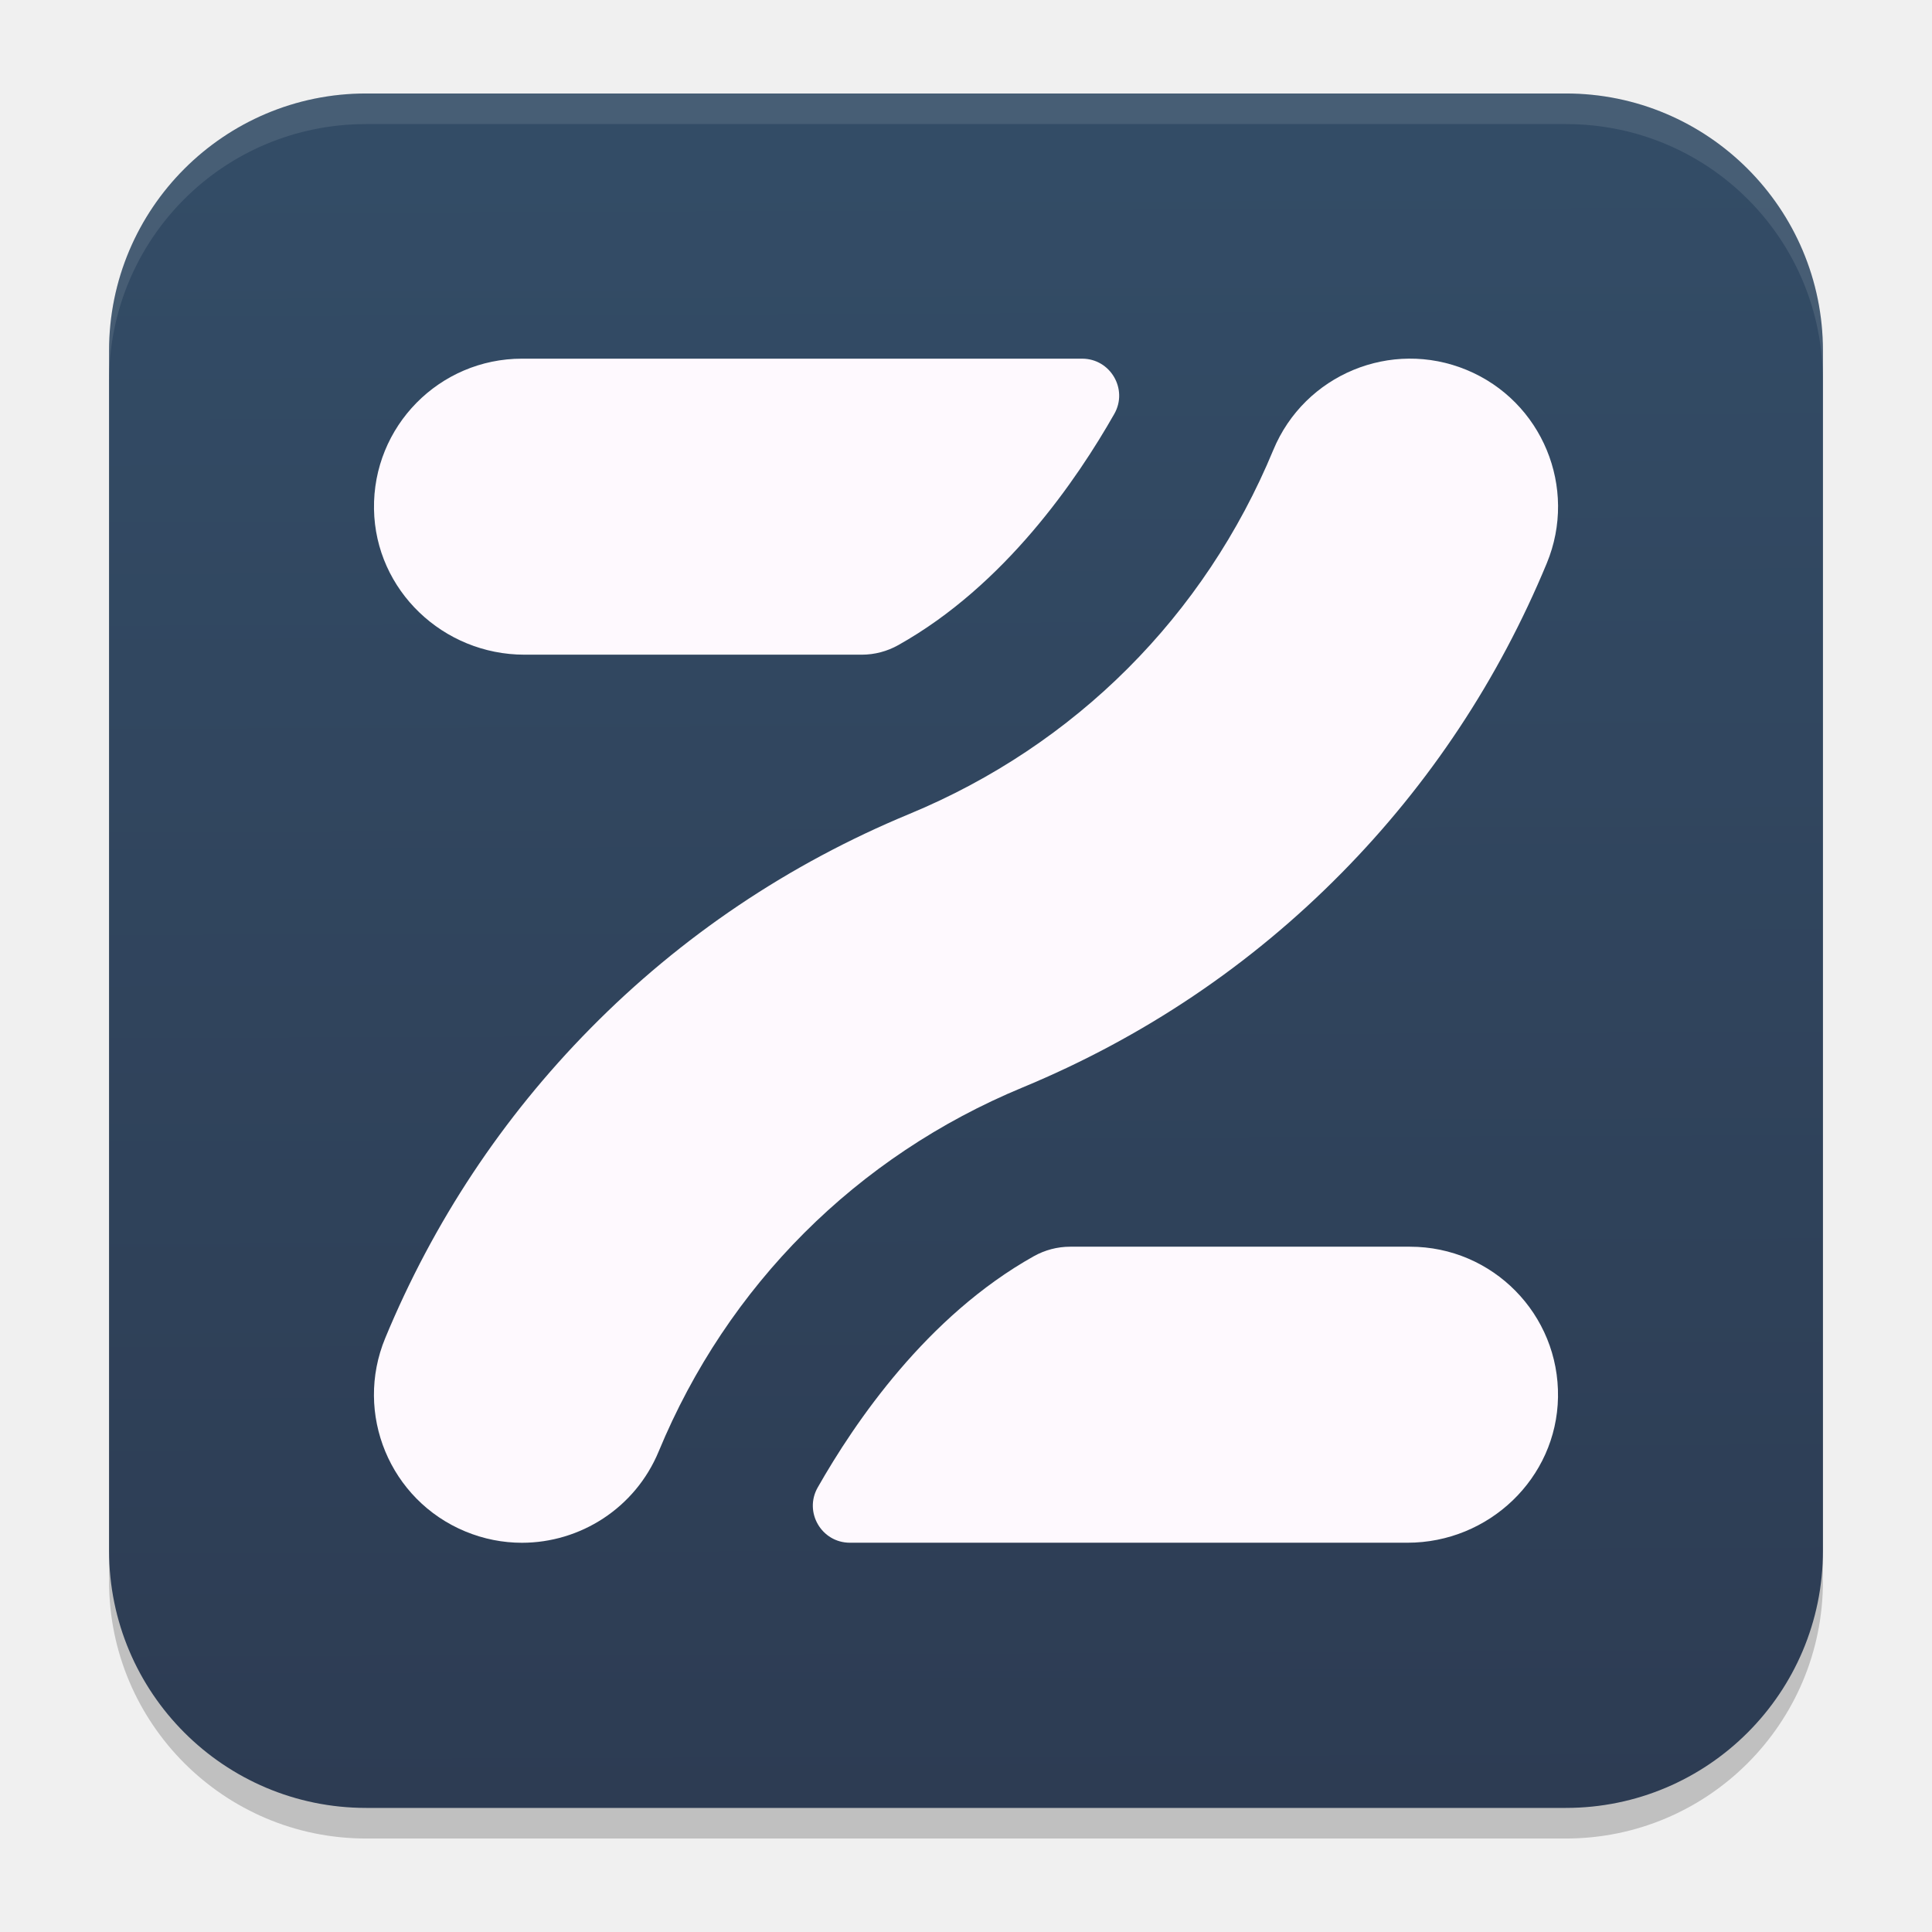
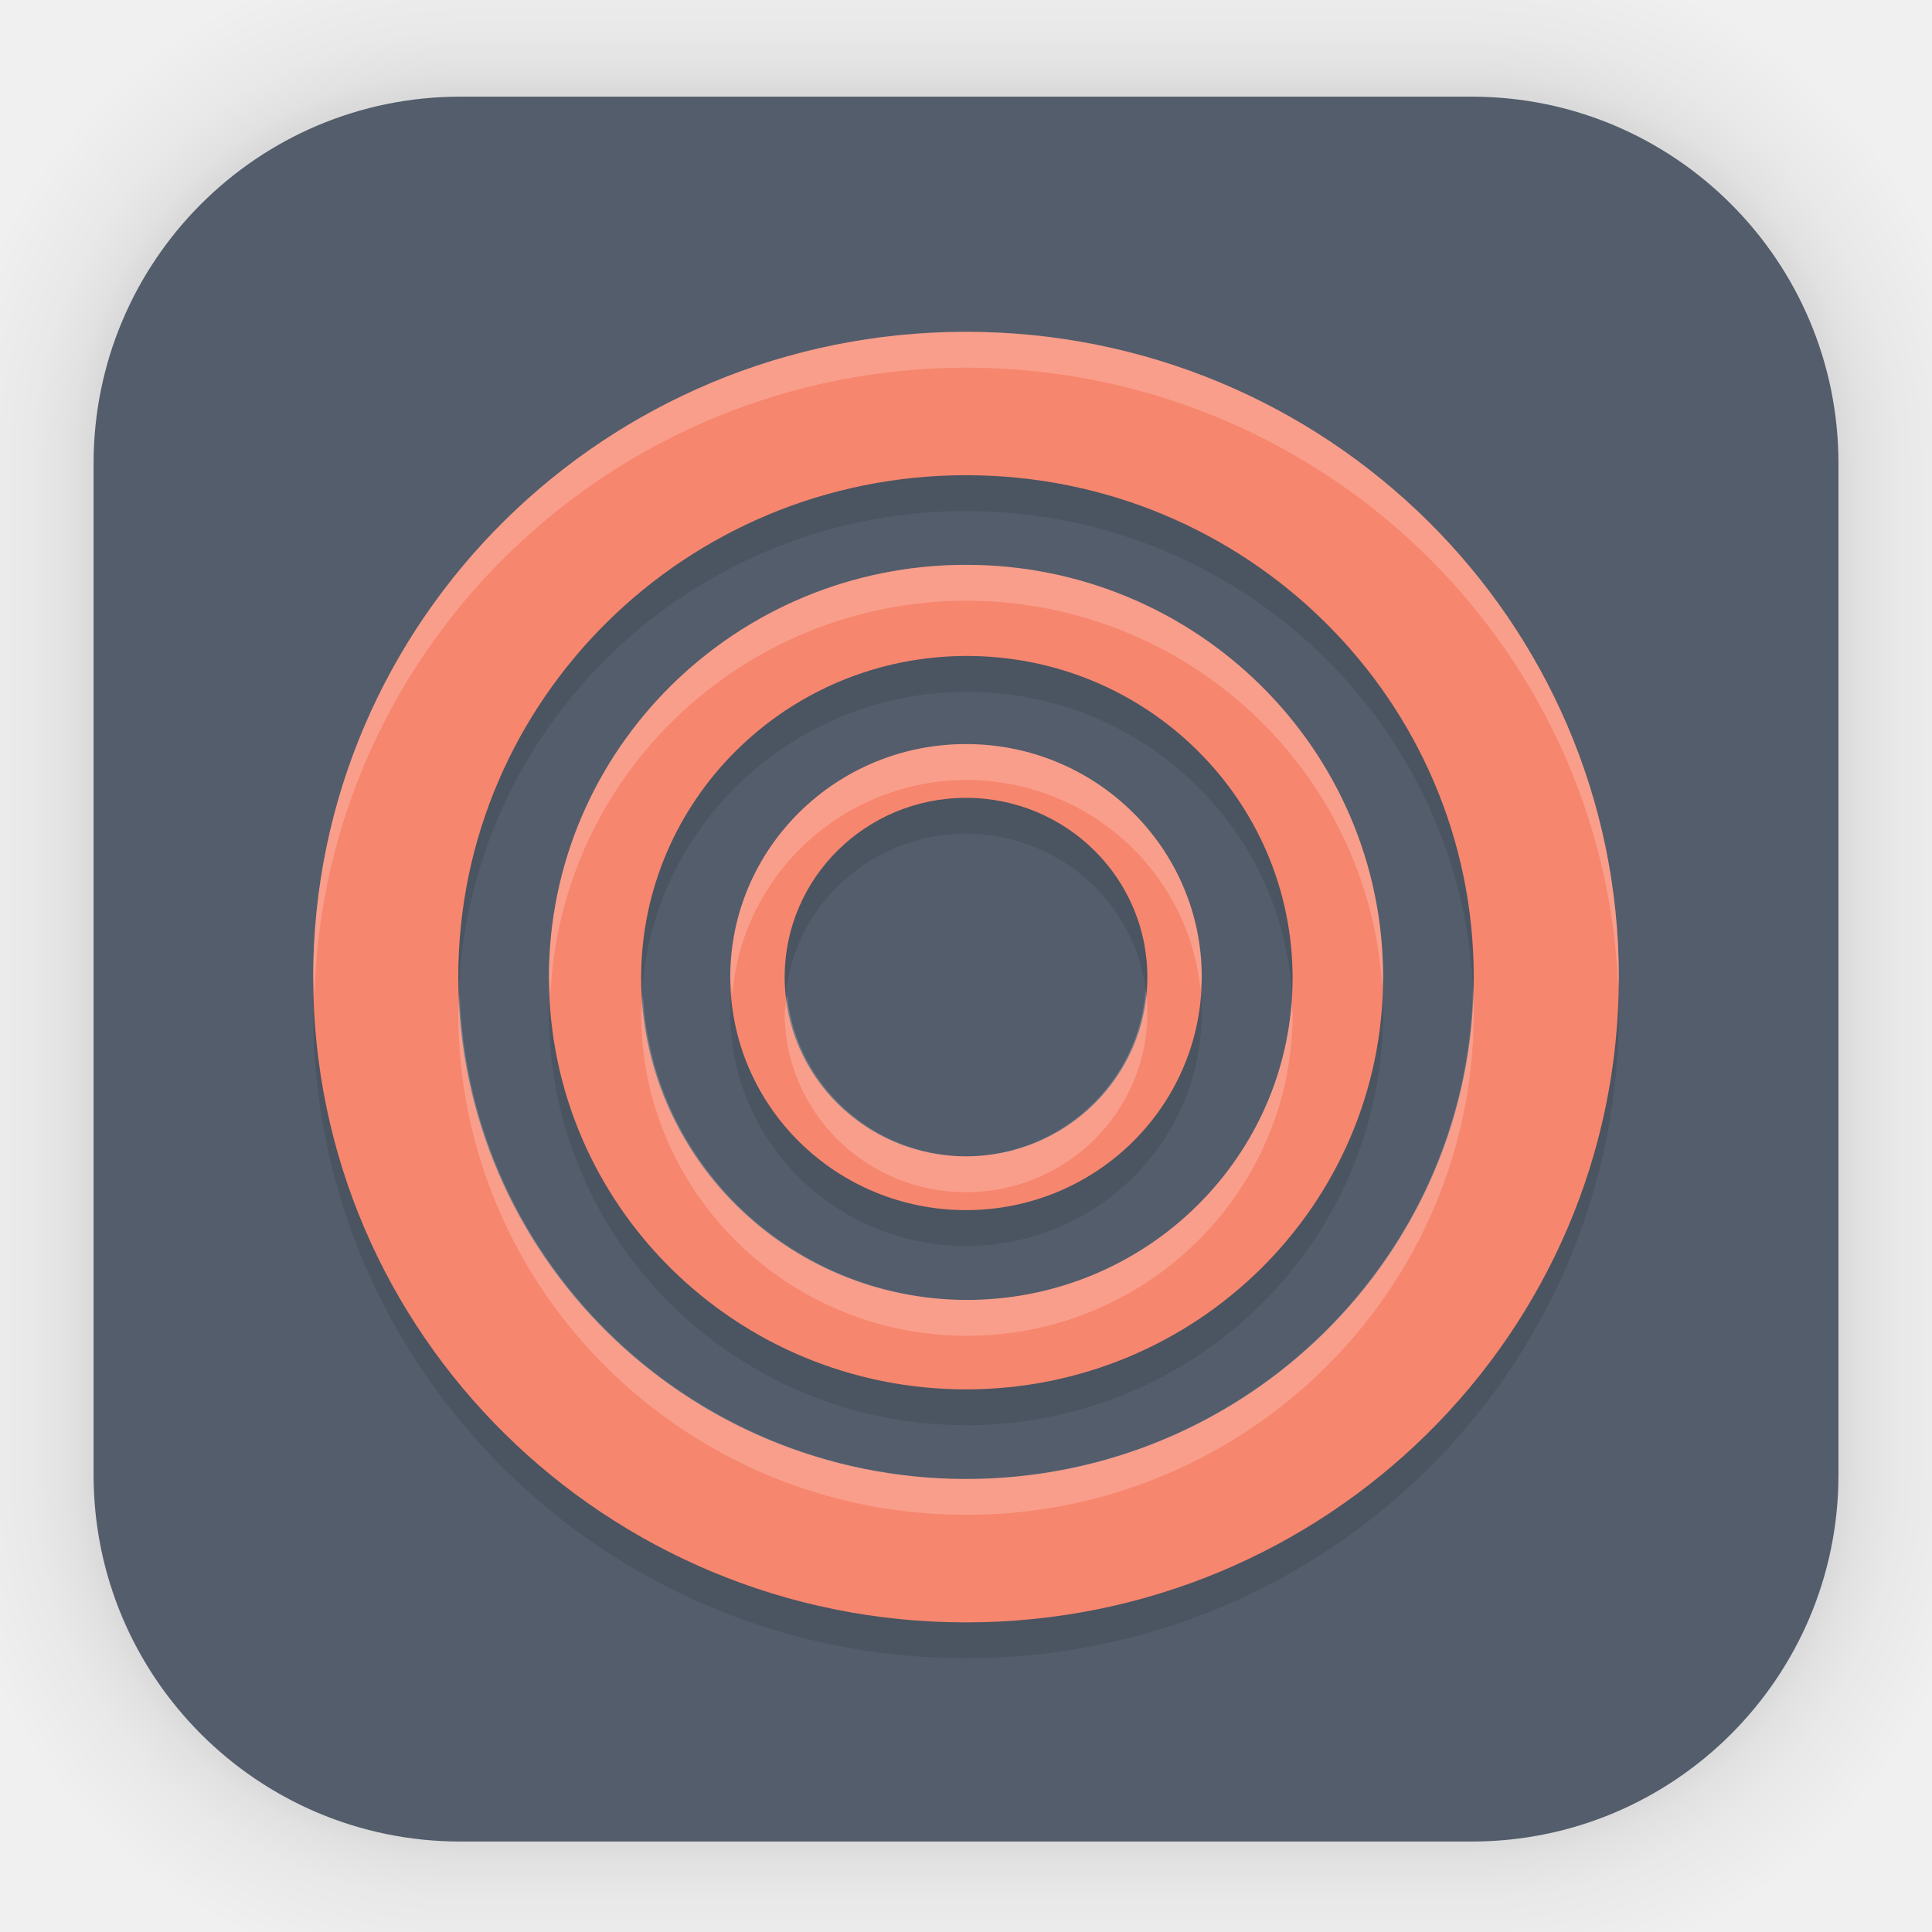
- <svg xmlns="http://www.w3.org/2000/svg" xmlns:xlink="http://www.w3.org/1999/xlink" clip-rule="evenodd" fill-rule="evenodd" stroke-linejoin="round" stroke-miterlimit="2" viewBox="0 0 62 62" version="1.1" id="svg3" width="62" height="62">
-   <defs id="defs3">
-     <linearGradient id="linearGradient6">
-       <stop offset="0" style="stop-color:#dbdbdb;stop-opacity:0;" id="stop5" />
-       <stop offset="1" style="stop-color:#000000;stop-opacity:1;" id="stop6" />
+ <svg xmlns="http://www.w3.org/2000/svg" xmlns:xlink="http://www.w3.org/1999/xlink" width="62" height="62" viewBox="0 0 16.404 16.404" version="1.1" id="svg1443">
+   <defs id="defs1437">
+     <filter color-interpolation-filters="sRGB" height="1.131" width="1.111" y="-0.066" x="-0.055" id="c-9">
+       <feGaussianBlur id="feGaussianBlur1093" stdDeviation="1.106" />
+     </filter>
+     <linearGradient gradientUnits="userSpaceOnUse" gradientTransform="matrix(0.13235,0,0,0.13075,-32.379,1.0873)" y2="269.49" y1="235.15" x2="657.65" x1="319.21" id="a-12">
+       <stop id="stop1076" offset="0" stop-color="#e54c18" />
+       <stop id="stop1078" offset="1" stop-color="#fec350" />
    </linearGradient>
-     <linearGradient id="linearGradient3">
-       <stop style="stop-color:#334c66;stop-opacity:1;" offset="0" id="stop3" />
-       <stop style="stop-color:#2d3c53;stop-opacity:1;" offset="1" id="stop4" />
-     </linearGradient>
-     <filter id="b-3-36" width="1.239" height="1.197" x="-0.12" y="-0.098" color-interpolation-filters="sRGB">
-       <feGaussianBlur stdDeviation="1.147" id="feGaussianBlur7-6" />
-     </filter>
-     <filter id="b-3-36-6" width="1.239" height="1.197" x="-0.12" y="-0.098" color-interpolation-filters="sRGB">
-       <feGaussianBlur stdDeviation="1.147" id="feGaussianBlur7-6-7" />
-     </filter>
-     <linearGradient xlink:href="#linearGradient3" id="linearGradient4" x1="31.996" y1="5.098" x2="32.182" y2="58.018" gradientUnits="userSpaceOnUse" />
-     <linearGradient id="linearGradient4306">
-       <stop offset="0" style="stop-color:#000000;stop-opacity:0;" id="stop12" />
-       <stop offset="1" style="stop-color:#000000;stop-opacity:1;" id="stop14" />
-     </linearGradient>
-     <radialGradient xlink:href="#linearGradient4324" id="radialGradient4340-3" cx="-12" cy="12" fx="-12" fy="12" r="4" gradientUnits="userSpaceOnUse" gradientTransform="matrix(1.235291,0,0,1.235291,-1.353005,1.353025)" />
-     <linearGradient id="linearGradient4324">
-       <stop style="stop-color:#eff1f1;stop-opacity:1" offset="0" id="stop7" />
-       <stop style="stop-color:#ececec;stop-opacity:1;" offset="1" id="stop9" />
-     </linearGradient>
-     <linearGradient id="linearGradient4167">
-       <stop style="stop-color:#ffffff;stop-opacity:0" offset="0" id="stop2-3" />
-       <stop style="stop-color:#ffffff;stop-opacity:1" offset="1" id="stop4-6" />
-     </linearGradient>
-     <radialGradient xlink:href="#linearGradient4324" id="radialGradient4188-1" gradientUnits="userSpaceOnUse" cx="-12" cy="12" fx="-12" fy="12" r="4" gradientTransform="matrix(1.235291,0,0,1.235291,-16.17649,16.17651)" />
-     <radialGradient xlink:href="#linearGradient4324" id="radialGradient4202-2" gradientUnits="userSpaceOnUse" cx="-12" cy="12" fx="-12" fy="12" r="4" gradientTransform="matrix(1.235291,0,0,1.235291,-30.99999,31.00001)" />
-     <linearGradient xlink:href="#linearGradient4816" id="linearGradient4503-0-3" y1="37" y2="4" x2="0" gradientUnits="userSpaceOnUse" gradientTransform="matrix(1.05,0,0,1.05,9.250239,54.8)" />
-     <linearGradient id="linearGradient4816">
-       <stop style="stop-color:#da4453" id="stop1439" />
-       <stop offset="1" style="stop-color:#ff7336" id="stop1441" />
-     </linearGradient>
-     <linearGradient id="linearGradient4279">
-       <stop id="stop1432" />
-       <stop offset="1" style="stop-opacity:0" id="stop1434" />
-     </linearGradient>
-     <linearGradient id="c" y1="513.38" x1="399.99" y2="537.38" x2="424.99" gradientUnits="userSpaceOnUse" gradientTransform="translate(-464.0484,-560.4453)">
-       <stop stop-color="#292c2f" id="stop12-3" />
-       <stop offset="1" stop-opacity="0" id="stop14-6" />
-     </linearGradient>
-     <linearGradient id="b" y1="35" x1="42" y2="12" x2="22" gradientUnits="userSpaceOnUse" gradientTransform="translate(-75.06442,-59.05926)">
-       <stop stop-color="#197cf1" id="stop7-7" />
-       <stop offset="1" stop-color="#20bcfa" id="stop9-5" />
-     </linearGradient>
-     <linearGradient id="a-3" y1="35" x1="23" y2="13" x2="5" gradientUnits="userSpaceOnUse" gradientTransform="translate(-79.06442,-59.05926)">
-       <stop stop-color="#c61423" id="stop2-5" />
-       <stop offset="1" stop-color="#dc2b41" id="stop4-62" />
+     <linearGradient xlink:href="#a-7" id="c-36" x1="8.685" x2="8.762" y1="16.869" y2="4.534" gradientTransform="matrix(1.063475,0,0,1.063475,-0.8099937,1.811387)" gradientUnits="userSpaceOnUse" />
+     <linearGradient id="a-7">
+       <stop offset="0" style="stop-color:#2369ff;stop-opacity:1;" id="stop8" />
+       <stop offset="1" style="stop-color:#7fa8ff;stop-opacity:1" id="stop10" />
    </linearGradient>
  </defs>
-   <linearGradient id="a" x2="1" gradientTransform="matrix(0,-43.53155,43.53155,0,1192.407,51.58941)" gradientUnits="userSpaceOnUse">
-     <stop stop-color="#161616" offset="0" id="stop1" />
-     <stop stop-color="#343434" offset="1" id="stop2" />
-   </linearGradient>
-   <g id="g3" transform="translate(3.487626,-1.843205)" />
-   <rect style="opacity:0.2;stroke-width:0.982" width="55" height="55.018" x="3.5" y="3.982" rx="8.25" ry="8.253" id="rect1-3" />
-   <rect style="fill:url(#linearGradient4);stroke-width:0.982" width="55" height="55.018" x="3.5" y="3" rx="8.25" ry="8.253" id="rect2-5" />
-   <path style="opacity:0.1;fill:#ffffff;stroke-width:0.982" d="M 11.748,3 C 7.178,3 3.5,6.679 3.5,11.251 v 0.982 c 0,-4.572 3.678,-8.251 8.248,-8.251 h 38.503 c 4.571,0 8.248,3.679 8.248,8.251 V 11.251 C 58.5,6.679 54.822,3 50.252,3 Z" id="path4-6" />
-   <g id="f" transform="matrix(0.8106669,0,0,0.8106669,-1.426635,-1.917908)">
-     <path class="i" d="m 63.435,57.677 c -0.054,3.212 -2.742,5.759 -5.955,5.759 H 35.404 c -1.122,0 -1.829,-1.21 -1.275,-2.186 1.463,-2.574 4.32,-6.783 8.553,-9.154 0.441,-0.247 0.937,-0.378 1.442,-0.378 H 57.577 c 3.269,0 5.913,2.677 5.858,5.959 z" id="path3" style="fill:#fef9fe;stroke-width:0px" />
-     <path class="i" d="m 45.871,18.75 c -1.463,2.574 -4.32,6.783 -8.553,9.154 -0.441,0.247 -0.937,0.378 -1.442,0.378 H 22.52 c -3.213,0 -5.901,-2.546 -5.955,-5.759 -0.055,-3.282 2.589,-5.959 5.858,-5.959 h 22.173 c 1.122,0 1.829,1.21 1.275,2.186 z" id="path4" style="fill:#fef9fe;stroke-width:0px" />
-     <path class="i" d="m 22.421,63.438 c -0.747,0 -1.506,-0.144 -2.24,-0.448 -2.99,-1.238 -4.409,-4.666 -3.171,-7.655 1.905,-4.598 4.634,-8.72 8.114,-12.251 3.604,-3.659 7.855,-6.517 12.634,-8.497 6.569,-2.721 11.685,-7.837 14.406,-14.406 1.238,-2.99 4.666,-4.409 7.655,-3.171 2.99,1.238 4.409,4.666 3.171,7.655 -1.905,4.598 -4.634,8.72 -8.114,12.251 -3.604,3.659 -7.855,6.517 -12.634,8.497 -6.569,2.721 -11.685,7.837 -14.406,14.406 -0.934,2.256 -3.116,3.619 -5.415,3.619 z" id="path5" style="fill:#fef9fe;stroke-width:0px" />
+   <g id="layer1">
+     <g id="g1" transform="matrix(1.054617,0,0,1.054617,-0.02910834,-0.02942365)" style="stroke-width:0.948">
+       <rect ry="2.953" rx="2.953" y="0.781" x="0.781" height="14.048" width="14.048" id="rect1634" style="opacity:0.295;fill:none;fill-opacity:1;stroke:#000000;stroke-width:0.045;stroke-linecap:round;stroke-linejoin:round;stroke-miterlimit:4;stroke-dasharray:none;stroke-opacity:0.02" />
+       <rect style="opacity:0.295;fill:none;fill-opacity:1;stroke:#000000;stroke-width:0.089;stroke-linecap:round;stroke-linejoin:round;stroke-miterlimit:4;stroke-dasharray:none;stroke-opacity:0.02" id="rect1638" width="14.048" height="14.048" x="0.781" y="0.781" rx="2.953" ry="2.953" />
+       <rect ry="2.953" rx="2.953" y="0.781" x="0.781" height="14.048" width="14.048" id="rect1640" style="opacity:0.295;fill:none;fill-opacity:1;stroke:#000000;stroke-width:0.134;stroke-linecap:round;stroke-linejoin:round;stroke-miterlimit:4;stroke-dasharray:none;stroke-opacity:0.02" />
+       <rect style="opacity:0.295;fill:none;fill-opacity:1;stroke:#000000;stroke-width:0.179;stroke-linecap:round;stroke-linejoin:round;stroke-miterlimit:4;stroke-dasharray:none;stroke-opacity:0.02" id="rect1642" width="14.048" height="14.048" x="0.781" y="0.781" rx="2.953" ry="2.953" />
+       <rect ry="2.953" rx="2.953" y="0.781" x="0.781" height="14.048" width="14.048" id="rect1644" style="opacity:0.295;fill:none;fill-opacity:1;stroke:#000000;stroke-width:0.223;stroke-linecap:round;stroke-linejoin:round;stroke-miterlimit:4;stroke-dasharray:none;stroke-opacity:0.02" />
+       <rect style="opacity:0.295;fill:none;fill-opacity:1;stroke:#000000;stroke-width:0.268;stroke-linecap:round;stroke-linejoin:round;stroke-miterlimit:4;stroke-dasharray:none;stroke-opacity:0.02" id="rect1646" width="14.048" height="14.048" x="0.781" y="0.781" rx="2.953" ry="2.953" />
+       <rect ry="2.953" rx="2.953" y="0.781" x="0.781" height="14.048" width="14.048" id="rect1648" style="opacity:0.295;fill:none;fill-opacity:1;stroke:#000000;stroke-width:0.313;stroke-linecap:round;stroke-linejoin:round;stroke-miterlimit:4;stroke-dasharray:none;stroke-opacity:0.02" />
+       <rect style="opacity:0.295;fill:none;fill-opacity:1;stroke:#000000;stroke-width:0.357;stroke-linecap:round;stroke-linejoin:round;stroke-miterlimit:4;stroke-dasharray:none;stroke-opacity:0.02" id="rect1650" width="14.048" height="14.048" x="0.781" y="0.781" rx="2.953" ry="2.953" />
+       <rect ry="2.953" rx="2.953" y="0.781" x="0.781" height="14.048" width="14.048" id="rect1652" style="opacity:0.295;fill:none;fill-opacity:1;stroke:#000000;stroke-width:0.447;stroke-linecap:round;stroke-linejoin:round;stroke-miterlimit:4;stroke-dasharray:none;stroke-opacity:0.02" />
+       <rect style="opacity:0.295;fill:none;fill-opacity:1;stroke:#000000;stroke-width:0.536;stroke-linecap:round;stroke-linejoin:round;stroke-miterlimit:4;stroke-dasharray:none;stroke-opacity:0.02" id="rect1654" width="14.048" height="14.048" x="0.781" y="0.781" rx="2.953" ry="2.953" />
+       <rect ry="2.953" rx="2.953" y="0.781" x="0.781" height="14.048" width="14.048" id="rect1656" style="opacity:0.295;fill:none;fill-opacity:1;stroke:#000000;stroke-width:0.625;stroke-linecap:round;stroke-linejoin:round;stroke-miterlimit:4;stroke-dasharray:none;stroke-opacity:0.02" />
+       <rect style="opacity:0.295;fill:none;fill-opacity:1;stroke:#000000;stroke-width:0.715;stroke-linecap:round;stroke-linejoin:round;stroke-miterlimit:4;stroke-dasharray:none;stroke-opacity:0.02" id="rect1658" width="14.048" height="14.048" x="0.781" y="0.781" rx="2.953" ry="2.953" />
+       <rect ry="2.953" rx="2.953" y="0.781" x="0.781" height="14.048" width="14.048" id="rect1660" style="opacity:0.295;fill:none;fill-opacity:1;stroke:#000000;stroke-width:0.804;stroke-linecap:round;stroke-linejoin:round;stroke-miterlimit:4;stroke-dasharray:none;stroke-opacity:0.02" />
+       <rect style="opacity:0.295;fill:none;fill-opacity:1;stroke:#000000;stroke-width:0.894;stroke-linecap:round;stroke-linejoin:round;stroke-miterlimit:4;stroke-dasharray:none;stroke-opacity:0.02" id="rect1662" width="14.048" height="14.048" x="0.781" y="0.781" rx="2.953" ry="2.953" />
+       <rect ry="2.953" rx="2.953" y="0.781" x="0.781" height="14.048" width="14.048" id="rect1664" style="opacity:0.295;fill:none;fill-opacity:1;stroke:#000000;stroke-width:0.983;stroke-linecap:round;stroke-linejoin:round;stroke-miterlimit:4;stroke-dasharray:none;stroke-opacity:0.02" />
+       <rect style="opacity:0.295;fill:none;fill-opacity:1;stroke:#000000;stroke-width:1.162;stroke-linecap:round;stroke-linejoin:round;stroke-miterlimit:4;stroke-dasharray:none;stroke-opacity:0.02" id="rect1666" width="14.048" height="14.048" x="0.781" y="0.781" rx="2.953" ry="2.953" />
+       <rect ry="2.953" rx="2.953" y="0.781" x="0.781" height="14.048" width="14.048" id="rect1668" style="opacity:0.295;fill:none;fill-opacity:1;stroke:#000000;stroke-width:1.34;stroke-linecap:round;stroke-linejoin:round;stroke-miterlimit:4;stroke-dasharray:none;stroke-opacity:0.02" />
+       <rect style="opacity:0.295;fill:none;fill-opacity:1;stroke:#000000;stroke-width:1.519;stroke-linecap:round;stroke-linejoin:round;stroke-miterlimit:4;stroke-dasharray:none;stroke-opacity:0.02" id="rect1670" width="14.048" height="14.048" x="0.781" y="0.781" rx="2.953" ry="2.953" />
+       <rect ry="2.953" rx="2.953" y="0.781" x="0.781" height="14.048" width="14.048" id="rect1672" style="opacity:0.295;fill:none;fill-opacity:1;stroke:#000000;stroke-width:1.698;stroke-linecap:round;stroke-linejoin:round;stroke-miterlimit:4;stroke-dasharray:none;stroke-opacity:0.02" />
+       <rect style="opacity:0.295;fill:none;fill-opacity:1;stroke:#000000;stroke-width:1.876;stroke-linecap:round;stroke-linejoin:round;stroke-miterlimit:4;stroke-dasharray:none;stroke-opacity:0.02" id="rect1674" width="14.048" height="14.048" x="0.781" y="0.781" rx="2.953" ry="2.953" />
+       <rect ry="2.953" rx="2.953" y="0.781" x="0.781" height="14.048" width="14.048" id="rect1676" style="opacity:0.295;fill:none;fill-opacity:1;stroke:#000000;stroke-width:2.055;stroke-linecap:round;stroke-linejoin:round;stroke-miterlimit:4;stroke-dasharray:none;stroke-opacity:0.02" />
+       <rect style="opacity:0.295;fill:none;fill-opacity:1;stroke:#000000;stroke-width:2.234;stroke-linecap:round;stroke-linejoin:round;stroke-miterlimit:4;stroke-dasharray:none;stroke-opacity:0.02" id="rect1678" width="14.048" height="14.048" x="0.781" y="0.781" rx="2.953" ry="2.953" />
+       <rect ry="2.953" rx="2.953" y="0.806" x="0.781" height="14.048" width="14.048" id="rect849" style="fill:#535d6c;fill-opacity:1;stroke-width:1.231;stroke-linecap:round;stroke-linejoin:round" />
+       <g id="g2" transform="matrix(0.2919897,0,0,0.2886231,-0.954784,-18.94745)" style="stroke-width:0.864">
+         <path style="opacity:0.1;stroke-width:0.864" d="M 30,87.5 A 6.5,6.5 0 0 0 23.5,94 6.5,6.5 0 0 0 30,100.5 6.5,6.5 0 0 0 36.5,94 6.5,6.5 0 0 0 30,87.5 Z m 0,1.5 a 5,5 0 0 1 5,5 5,5 0 0 1 -5,5 5,5 0 0 1 -5,-5 5,5 0 0 1 5,-5 z m 0,-6.5 A 11.5,11.5 0 0 0 18.5,94 11.5,11.5 0 0 0 30,105.5 11.5,11.5 0 0 0 41.5,94 11.5,11.5 0 0 0 30,82.5 Z m 0.023,2.542 a 8.982,8.982 0 0 1 8.982,8.981 8.982,8.982 0 0 1 -8.982,8.982 8.982,8.982 0 0 1 -8.981,-8.982 8.982,8.982 0 0 1 8.981,-8.981 z M 30,76 A 18,18 0 0 0 12,94 18,18 0 0 0 30,112 18,18 0 0 0 48,94 18,18 0 0 0 30,76 Z m 0,4 A 14,14 0 0 1 44,94 14,14 0 0 1 30,108 14,14 0 0 1 16,94 14,14 0 0 1 30,80 Z" id="path3" />
+         <path style="fill:#f7866e;fill-opacity:1;stroke-width:0.864" d="M 30,86.5 A 6.5,6.5 0 0 0 23.5,93 6.5,6.5 0 0 0 30,99.5 6.5,6.5 0 0 0 36.5,93 6.5,6.5 0 0 0 30,86.5 Z m 0,1.5 a 5,5 0 0 1 5,5 5,5 0 0 1 -5,5 5,5 0 0 1 -5,-5 5,5 0 0 1 5,-5 z m 0,-6.5 A 11.5,11.5 0 0 0 18.5,93 11.5,11.5 0 0 0 30,104.5 11.5,11.5 0 0 0 41.5,93 11.5,11.5 0 0 0 30,81.5 Z m 0.023,2.542 a 8.982,8.982 0 0 1 8.982,8.981 8.982,8.982 0 0 1 -8.982,8.982 8.982,8.982 0 0 1 -8.981,-8.982 8.982,8.982 0 0 1 8.981,-8.981 z M 30,75 A 18,18 0 0 0 12,93 18,18 0 0 0 30,111 18,18 0 0 0 48,93 18,18 0 0 0 30,75 Z m 0,4 A 14,14 0 0 1 44,93 14,14 0 0 1 30,107 14,14 0 0 1 16,93 14,14 0 0 1 30,79 Z" id="path4" />
+         <path style="opacity:0.2;fill:#ffffff;stroke-width:0.864" d="M 30,75 A 18,18 0 0 0 12,93 18,18 0 0 0 12.035,93.5 18,18 0 0 1 30,76 18,18 0 0 1 47.982,93.254 18,18 0 0 0 48,93 18,18 0 0 0 30,75 Z m 0,6.5 A 11.5,11.5 0 0 0 18.5,93 11.5,11.5 0 0 0 18.543,93.5 11.5,11.5 0 0 1 30,82.5 11.5,11.5 0 0 1 41.477,93.275 11.5,11.5 0 0 0 41.5,93 11.5,11.5 0 0 0 30,81.5 Z m 0,5 A 6.5,6.5 0 0 0 23.5,93 6.5,6.5 0 0 0 23.557,93.5 6.5,6.5 0 0 1 30,87.5 6.5,6.5 0 0 1 36.463,93.334 6.5,6.5 0 0 0 36.5,93 6.5,6.5 0 0 0 30,86.5 Z m 13.98,6.758 A 14,14 0 0 1 30,107 14,14 0 0 1 16.039,93.5 14,14 0 0 0 16,94 14,14 0 0 0 30,108 14,14 0 0 0 44,94 14,14 0 0 0 43.98,93.258 Z m -9.027,0.099 A 5,5 0 0 1 30,98 5,5 0 0 1 25.066,93.5 5,5 0 0 0 25,94 a 5,5 0 0 0 5,5 5,5 0 0 0 5,-5 5,5 0 0 0 -0.047,-0.643 z m -13.861,0.166 a 8.982,8.982 0 0 0 -0.049,0.5 8.982,8.982 0 0 0 8.98,8.983 8.982,8.982 0 0 0 8.983,-8.983 8.982,8.982 0 0 0 -0.029,-0.302 8.982,8.982 0 0 1 -8.954,8.285 8.982,8.982 0 0 1 -8.931,-8.483 z" id="path5" />
+       </g>
+     </g>
  </g>
</svg>
